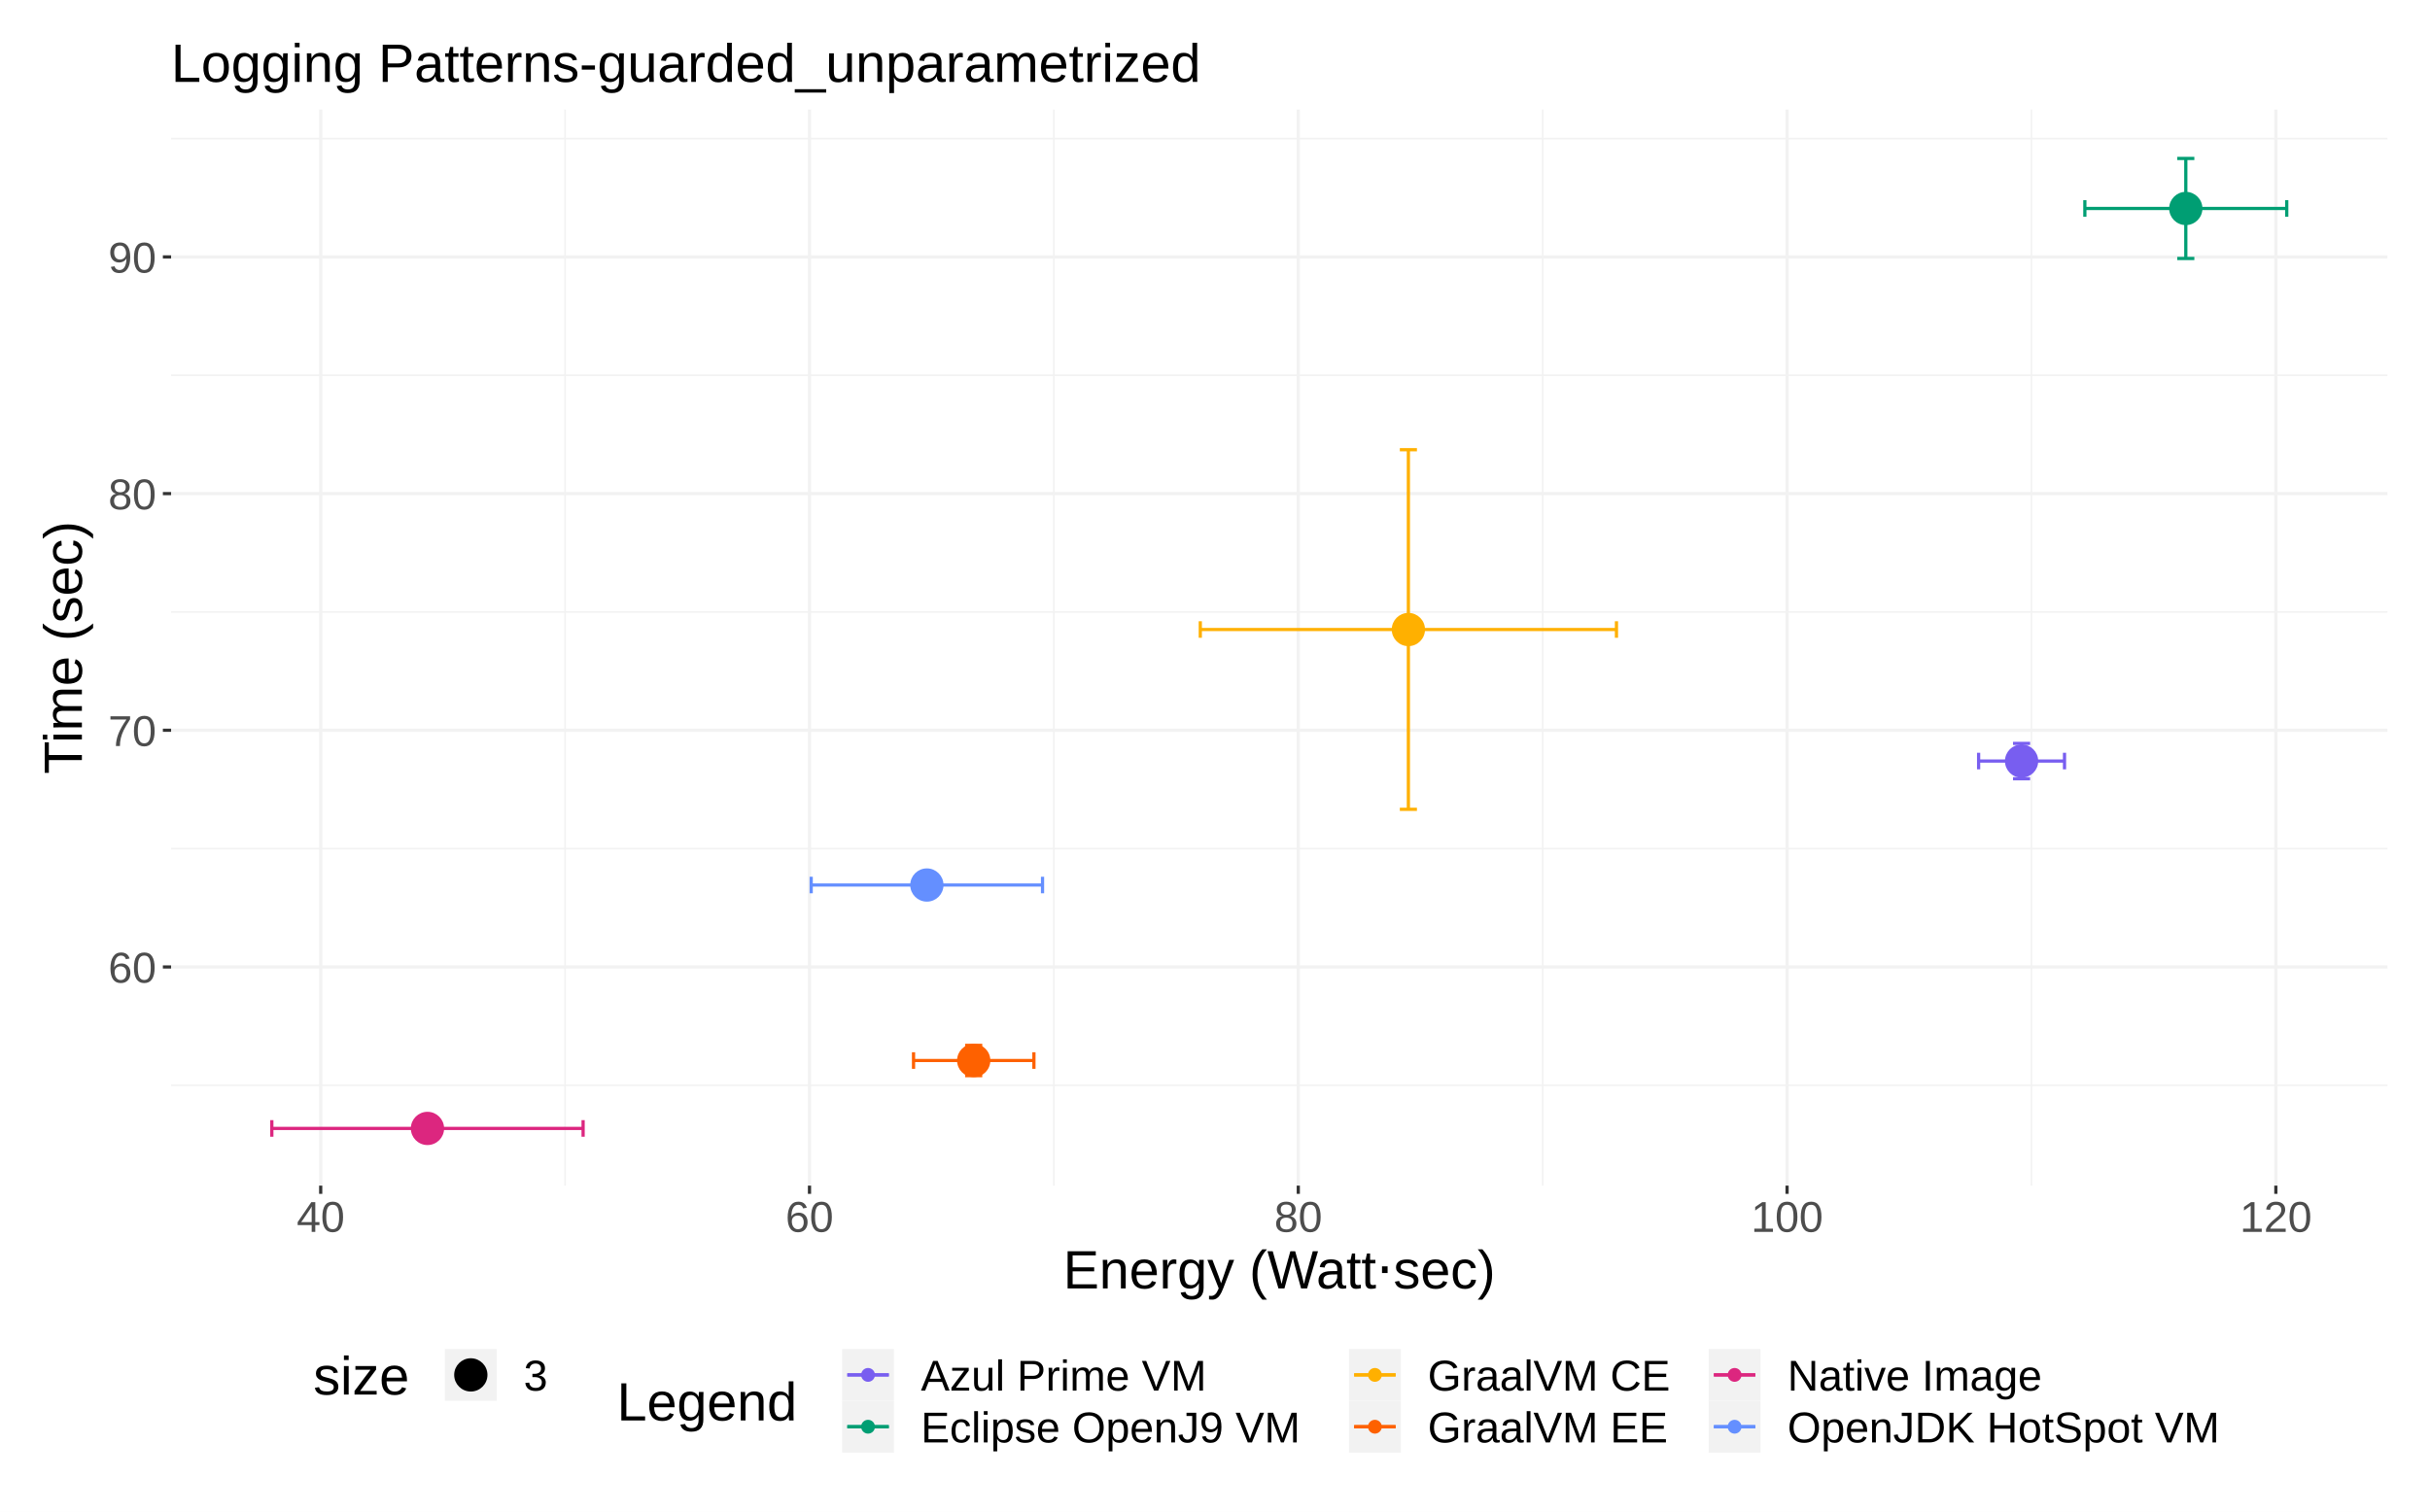
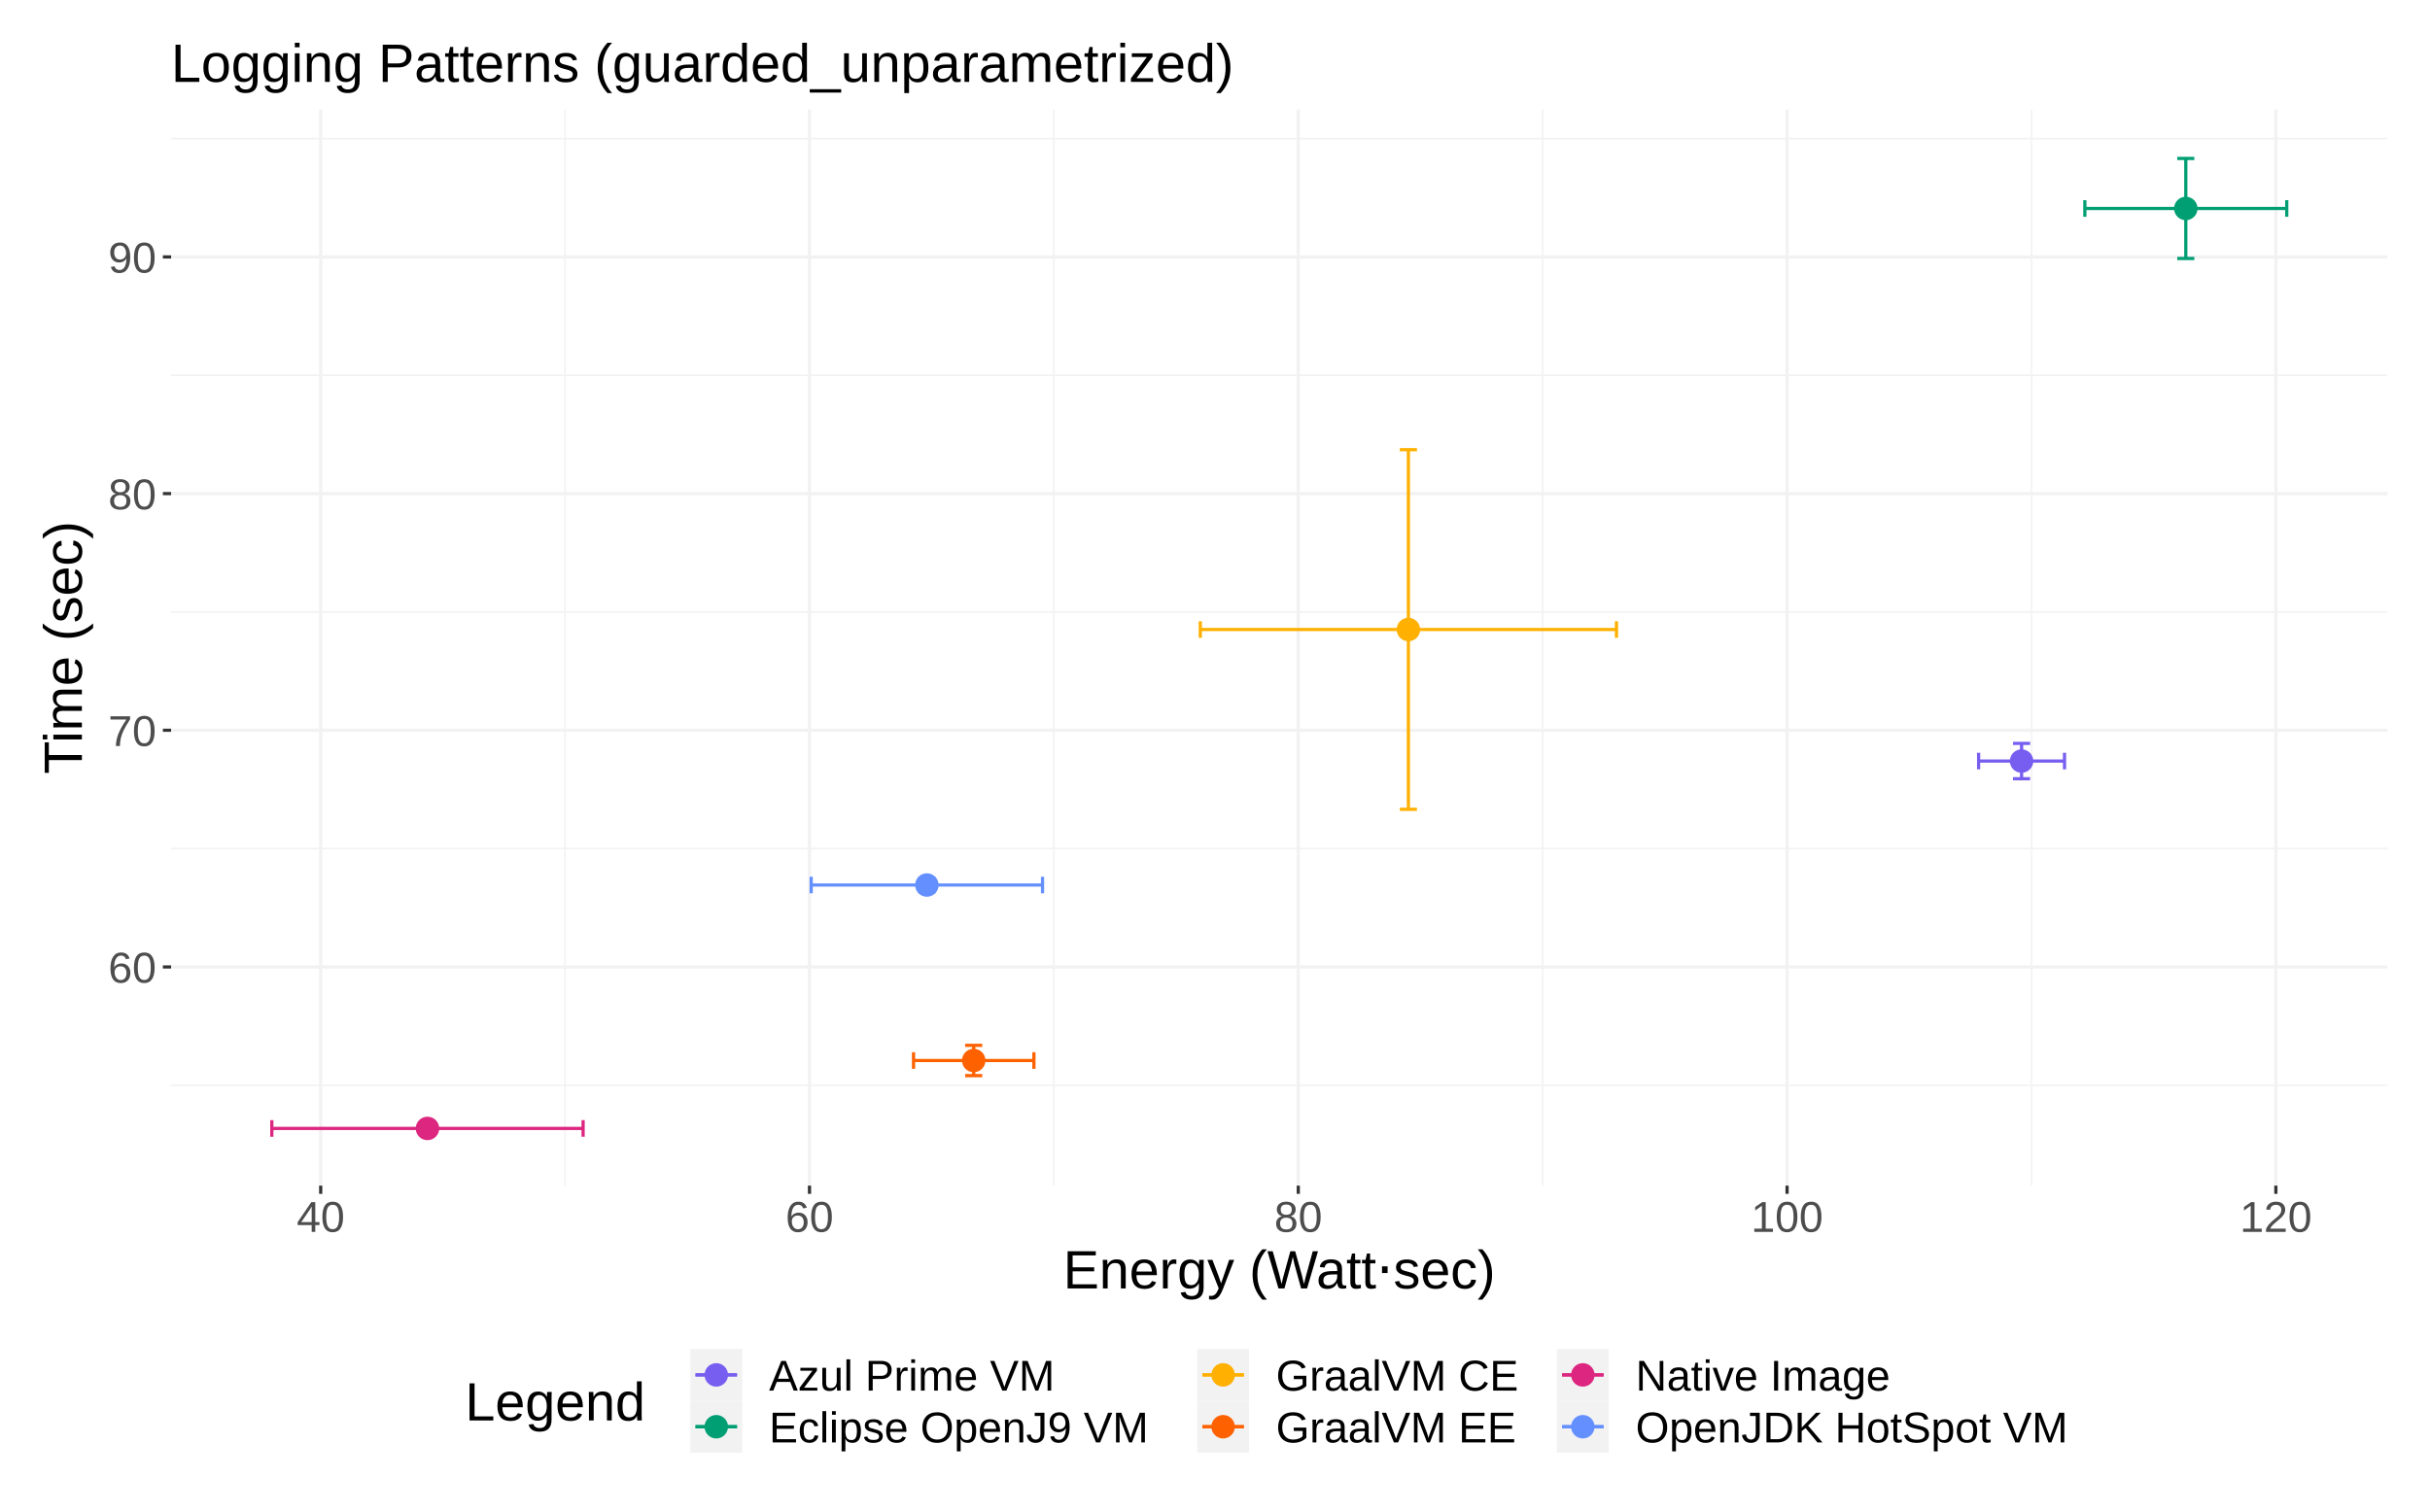
<svg xmlns="http://www.w3.org/2000/svg" class="svglite" width="810.00pt" height="504.00pt" viewBox="0 0 810.00 504.00">
  <defs>
    <style type="text/css">
    .svglite line, .svglite polyline, .svglite polygon, .svglite path, .svglite rect, .svglite circle {
      fill: none;
      stroke: #000000;
      stroke-linecap: round;
      stroke-linejoin: round;
      stroke-miterlimit: 10.00;
    }
    .svglite text {
      white-space: pre;
    }
  </style>
  </defs>
  <rect width="100%" height="100%" style="stroke: none; fill: #FFFFFF;" />
  <defs>
    <clipPath id="cpMC4wMHw4MTAuMDB8MC4wMHw1MDQuMDA=">
      <rect x="0.00" y="0.00" width="810.00" height="504.00" />
    </clipPath>
  </defs>
  <g clip-path="url(#cpMC4wMHw4MTAuMDB8MC4wMHw1MDQuMDA=)">
    <rect x="0.00" y="-0" width="810.00" height="504.00" style="stroke-width: 1.07; stroke: #FFFFFF; fill: #FFFFFF;" />
  </g>
  <defs>
    <clipPath id="cpNTcuMDN8Nzk1LjgzfDM2LjUyfDM5NS4zMg==">
      <rect x="57.03" y="36.52" width="738.80" height="358.80" />
    </clipPath>
  </defs>
  <g clip-path="url(#cpNTcuMDN8Nzk1LjgzfDM2LjUyfDM5NS4zMg==)">
    <rect x="57.03" y="36.52" width="738.80" height="358.80" style="stroke-width: 1.07; stroke: none;" />
    <polyline points="57.03,361.87 795.83,361.87 " style="stroke-width: 0.53; stroke: #F2F2F2; stroke-linecap: butt;" />
    <polyline points="57.03,282.95 795.83,282.95 " style="stroke-width: 0.53; stroke: #F2F2F2; stroke-linecap: butt;" />
    <polyline points="57.03,204.04 795.83,204.04 " style="stroke-width: 0.53; stroke: #F2F2F2; stroke-linecap: butt;" />
    <polyline points="57.03,125.12 795.83,125.12 " style="stroke-width: 0.53; stroke: #F2F2F2; stroke-linecap: butt;" />
    <polyline points="57.03,46.21 795.83,46.21 " style="stroke-width: 0.53; stroke: #F2F2F2; stroke-linecap: butt;" />
    <polyline points="188.36,395.32 188.36,36.52 " style="stroke-width: 0.53; stroke: #F2F2F2; stroke-linecap: butt;" />
    <polyline points="351.29,395.32 351.29,36.52 " style="stroke-width: 0.53; stroke: #F2F2F2; stroke-linecap: butt;" />
    <polyline points="514.22,395.32 514.22,36.52 " style="stroke-width: 0.53; stroke: #F2F2F2; stroke-linecap: butt;" />
    <polyline points="677.15,395.32 677.15,36.52 " style="stroke-width: 0.53; stroke: #F2F2F2; stroke-linecap: butt;" />
    <polyline points="57.03,322.41 795.83,322.41 " style="stroke-width: 1.07; stroke: #F2F2F2; stroke-linecap: butt;" />
    <polyline points="57.03,243.49 795.83,243.49 " style="stroke-width: 1.07; stroke: #F2F2F2; stroke-linecap: butt;" />
    <polyline points="57.03,164.58 795.83,164.58 " style="stroke-width: 1.07; stroke: #F2F2F2; stroke-linecap: butt;" />
    <polyline points="57.03,85.67 795.83,85.67 " style="stroke-width: 1.07; stroke: #F2F2F2; stroke-linecap: butt;" />
    <polyline points="106.90,395.32 106.90,36.52 " style="stroke-width: 1.07; stroke: #F2F2F2; stroke-linecap: butt;" />
    <polyline points="269.83,395.32 269.83,36.52 " style="stroke-width: 1.07; stroke: #F2F2F2; stroke-linecap: butt;" />
    <polyline points="432.76,395.32 432.76,36.52 " style="stroke-width: 1.07; stroke: #F2F2F2; stroke-linecap: butt;" />
    <polyline points="595.69,395.32 595.69,36.52 " style="stroke-width: 1.07; stroke: #F2F2F2; stroke-linecap: butt;" />
    <polyline points="758.62,395.32 758.62,36.52 " style="stroke-width: 1.07; stroke: #F2F2F2; stroke-linecap: butt;" />
-     <circle cx="673.86" cy="253.76" r="5.19" style="stroke-width: 0.71; stroke: #785EF0; fill: #785EF0;" />
-     <circle cx="728.60" cy="69.51" r="5.19" style="stroke-width: 0.71; stroke: #009E73; fill: #009E73;" />
-     <circle cx="469.46" cy="209.90" r="5.19" style="stroke-width: 0.71; stroke: #FFB000; fill: #FFB000;" />
-     <circle cx="324.57" cy="353.60" r="5.19" style="stroke-width: 0.71; stroke: #FE6100; fill: #FE6100;" />
-     <circle cx="142.49" cy="376.25" r="5.19" style="stroke-width: 0.71; stroke: #DC267F; fill: #DC267F;" />
-     <circle cx="308.96" cy="295.09" r="5.19" style="stroke-width: 0.71; stroke: #648FFF; fill: #648FFF;" />
+     <circle cx="673.86" cy="253.76" r="3.56" style="stroke-width: 0.71; stroke: #785EF0; fill: #785EF0;" />
+     <circle cx="728.60" cy="69.51" r="3.56" style="stroke-width: 0.71; stroke: #009E73; fill: #009E73;" />
+     <circle cx="469.46" cy="209.90" r="3.56" style="stroke-width: 0.71; stroke: #FFB000; fill: #FFB000;" />
+     <circle cx="324.57" cy="353.60" r="3.56" style="stroke-width: 0.71; stroke: #FE6100; fill: #FE6100;" />
+     <circle cx="142.49" cy="376.25" r="3.56" style="stroke-width: 0.71; stroke: #DC267F; fill: #DC267F;" />
+     <circle cx="308.96" cy="295.09" r="3.56" style="stroke-width: 0.71; stroke: #648FFF; fill: #648FFF;" />
    <polyline points="688.17,256.52 688.17,251.00 " style="stroke-width: 1.07; stroke: #785EF0; stroke-linecap: butt;" />
    <polyline points="688.17,253.76 659.54,253.76 " style="stroke-width: 1.07; stroke: #785EF0; stroke-linecap: butt;" />
    <polyline points="659.54,256.52 659.54,251.00 " style="stroke-width: 1.07; stroke: #785EF0; stroke-linecap: butt;" />
    <polyline points="762.25,72.27 762.25,66.74 " style="stroke-width: 1.07; stroke: #009E73; stroke-linecap: butt;" />
    <polyline points="762.25,69.51 694.95,69.51 " style="stroke-width: 1.07; stroke: #009E73; stroke-linecap: butt;" />
    <polyline points="694.95,72.27 694.95,66.74 " style="stroke-width: 1.07; stroke: #009E73; stroke-linecap: butt;" />
    <polyline points="538.82,212.66 538.82,207.14 " style="stroke-width: 1.07; stroke: #FFB000; stroke-linecap: butt;" />
    <polyline points="538.82,209.90 400.10,209.90 " style="stroke-width: 1.07; stroke: #FFB000; stroke-linecap: butt;" />
    <polyline points="400.10,212.66 400.10,207.14 " style="stroke-width: 1.07; stroke: #FFB000; stroke-linecap: butt;" />
    <polyline points="344.64,356.37 344.64,350.84 " style="stroke-width: 1.07; stroke: #FE6100; stroke-linecap: butt;" />
    <polyline points="344.64,353.60 304.51,353.60 " style="stroke-width: 1.07; stroke: #FE6100; stroke-linecap: butt;" />
    <polyline points="304.51,356.37 304.51,350.84 " style="stroke-width: 1.07; stroke: #FE6100; stroke-linecap: butt;" />
    <polyline points="194.37,379.01 194.37,373.49 " style="stroke-width: 1.07; stroke: #DC267F; stroke-linecap: butt;" />
    <polyline points="194.37,376.25 90.61,376.25 " style="stroke-width: 1.07; stroke: #DC267F; stroke-linecap: butt;" />
    <polyline points="90.61,379.01 90.61,373.49 " style="stroke-width: 1.07; stroke: #DC267F; stroke-linecap: butt;" />
    <polyline points="347.51,297.85 347.51,292.33 " style="stroke-width: 1.07; stroke: #648FFF; stroke-linecap: butt;" />
    <polyline points="347.51,295.09 270.40,295.09 " style="stroke-width: 1.07; stroke: #648FFF; stroke-linecap: butt;" />
    <polyline points="270.40,297.85 270.40,292.33 " style="stroke-width: 1.07; stroke: #648FFF; stroke-linecap: butt;" />
    <polyline points="671.00,247.87 676.71,247.87 " style="stroke-width: 1.07; stroke: #785EF0; stroke-linecap: butt;" />
    <polyline points="673.86,247.87 673.86,259.65 " style="stroke-width: 1.07; stroke: #785EF0; stroke-linecap: butt;" />
    <polyline points="671.00,259.65 676.71,259.65 " style="stroke-width: 1.07; stroke: #785EF0; stroke-linecap: butt;" />
    <polyline points="725.75,52.83 731.45,52.83 " style="stroke-width: 1.07; stroke: #009E73; stroke-linecap: butt;" />
    <polyline points="728.60,52.83 728.60,86.18 " style="stroke-width: 1.07; stroke: #009E73; stroke-linecap: butt;" />
    <polyline points="725.75,86.18 731.45,86.18 " style="stroke-width: 1.07; stroke: #009E73; stroke-linecap: butt;" />
    <polyline points="466.61,149.95 472.31,149.95 " style="stroke-width: 1.07; stroke: #FFB000; stroke-linecap: butt;" />
    <polyline points="469.46,149.95 469.46,269.85 " style="stroke-width: 1.07; stroke: #FFB000; stroke-linecap: butt;" />
    <polyline points="466.61,269.85 472.31,269.85 " style="stroke-width: 1.07; stroke: #FFB000; stroke-linecap: butt;" />
    <polyline points="321.72,348.55 327.42,348.55 " style="stroke-width: 1.07; stroke: #FE6100; stroke-linecap: butt;" />
    <polyline points="324.57,348.55 324.57,358.65 " style="stroke-width: 1.07; stroke: #FE6100; stroke-linecap: butt;" />
    <polyline points="321.72,358.65 327.42,358.65 " style="stroke-width: 1.07; stroke: #FE6100; stroke-linecap: butt;" />
    <polyline points="139.64,374.99 145.34,374.99 " style="stroke-width: 1.07; stroke: #DC267F; stroke-linecap: butt;" />
    <polyline points="142.49,374.99 142.49,377.51 " style="stroke-width: 1.07; stroke: #DC267F; stroke-linecap: butt;" />
    <polyline points="139.64,377.51 145.34,377.51 " style="stroke-width: 1.07; stroke: #DC267F; stroke-linecap: butt;" />
    <polyline points="306.10,292.82 311.81,292.82 " style="stroke-width: 1.07; stroke: #648FFF; stroke-linecap: butt;" />
    <polyline points="308.96,292.82 308.96,297.35 " style="stroke-width: 1.07; stroke: #648FFF; stroke-linecap: butt;" />
    <polyline points="306.10,297.35 311.81,297.35 " style="stroke-width: 1.07; stroke: #648FFF; stroke-linecap: butt;" />
  </g>
  <g clip-path="url(#cpMC4wMHw4MTAuMDB8MC4wMHw1MDQuMDA=)">
    <text x="52.10" y="327.65" text-anchor="end" style="font-size: 14.40px;fill: #4D4D4D; font-family: &quot;Liberation Sans&quot;;" textLength="18.32px" lengthAdjust="spacingAndGlyphs">60</text>
    <text x="52.10" y="248.74" text-anchor="end" style="font-size: 14.40px;fill: #4D4D4D; font-family: &quot;Liberation Sans&quot;;" textLength="18.32px" lengthAdjust="spacingAndGlyphs">70</text>
    <text x="52.10" y="169.83" text-anchor="end" style="font-size: 14.40px;fill: #4D4D4D; font-family: &quot;Liberation Sans&quot;;" textLength="18.32px" lengthAdjust="spacingAndGlyphs">80</text>
    <text x="52.10" y="90.91" text-anchor="end" style="font-size: 14.40px;fill: #4D4D4D; font-family: &quot;Liberation Sans&quot;;" textLength="18.32px" lengthAdjust="spacingAndGlyphs">90</text>
    <polyline points="54.29,322.41 57.03,322.41 " style="stroke-width: 1.07; stroke: #333333; stroke-linecap: butt;" />
    <polyline points="54.29,243.49 57.03,243.49 " style="stroke-width: 1.07; stroke: #333333; stroke-linecap: butt;" />
    <polyline points="54.29,164.58 57.03,164.58 " style="stroke-width: 1.07; stroke: #333333; stroke-linecap: butt;" />
    <polyline points="54.29,85.67 57.03,85.67 " style="stroke-width: 1.07; stroke: #333333; stroke-linecap: butt;" />
    <polyline points="106.90,398.06 106.90,395.32 " style="stroke-width: 1.07; stroke: #333333; stroke-linecap: butt;" />
    <polyline points="269.83,398.06 269.83,395.32 " style="stroke-width: 1.07; stroke: #333333; stroke-linecap: butt;" />
    <polyline points="432.76,398.06 432.76,395.32 " style="stroke-width: 1.07; stroke: #333333; stroke-linecap: butt;" />
    <polyline points="595.69,398.06 595.69,395.32 " style="stroke-width: 1.07; stroke: #333333; stroke-linecap: butt;" />
    <polyline points="758.62,398.06 758.62,395.32 " style="stroke-width: 1.07; stroke: #333333; stroke-linecap: butt;" />
    <text x="106.90" y="410.74" text-anchor="middle" style="font-size: 14.40px;fill: #4D4D4D; font-family: &quot;Liberation Sans&quot;;" textLength="18.32px" lengthAdjust="spacingAndGlyphs">40</text>
    <text x="269.83" y="410.74" text-anchor="middle" style="font-size: 14.40px;fill: #4D4D4D; font-family: &quot;Liberation Sans&quot;;" textLength="18.32px" lengthAdjust="spacingAndGlyphs">60</text>
    <text x="432.76" y="410.74" text-anchor="middle" style="font-size: 14.40px;fill: #4D4D4D; font-family: &quot;Liberation Sans&quot;;" textLength="18.32px" lengthAdjust="spacingAndGlyphs">80</text>
    <text x="595.69" y="410.74" text-anchor="middle" style="font-size: 14.40px;fill: #4D4D4D; font-family: &quot;Liberation Sans&quot;;" textLength="27.48px" lengthAdjust="spacingAndGlyphs">100</text>
    <text x="758.62" y="410.74" text-anchor="middle" style="font-size: 14.40px;fill: #4D4D4D; font-family: &quot;Liberation Sans&quot;;" textLength="27.48px" lengthAdjust="spacingAndGlyphs">120</text>
    <text x="426.43" y="429.60" text-anchor="middle" style="font-size: 18.00px; font-family: &quot;Liberation Sans&quot;;" textLength="160.65px" lengthAdjust="spacingAndGlyphs">Energy (Watt⋅sec)</text>
    <text transform="translate(27.30,215.92) rotate(-90)" text-anchor="middle" style="font-size: 18.00px; font-family: &quot;Liberation Sans&quot;;" textLength="94.16px" lengthAdjust="spacingAndGlyphs">Time (sec)</text>
-     <rect x="98.96" y="444.31" width="90.23" height="28.24" style="stroke-width: 1.07; stroke: none; fill: #FFFFFF;" />
-     <text x="104.44" y="464.99" style="font-size: 18.00px; font-family: &quot;Liberation Sans&quot;;" textLength="34.90px" lengthAdjust="spacingAndGlyphs">size</text>
-     <rect x="148.30" y="449.79" width="17.28" height="17.28" style="stroke-width: 1.07; stroke: none; fill: #F2F2F2;" />
-     <circle cx="156.94" cy="458.43" r="5.19" style="stroke-width: 0.71; fill: #000000;" />
-     <text x="174.55" y="463.67" style="font-size: 14.40px; font-family: &quot;Liberation Sans&quot;;" textLength="9.16px" lengthAdjust="spacingAndGlyphs">3</text>
-     <rect x="200.15" y="444.31" width="553.75" height="45.52" style="stroke-width: 1.07; stroke: none; fill: #FFFFFF;" />
-     <text x="205.63" y="473.63" style="font-size: 18.00px; font-family: &quot;Liberation Sans&quot;;" textLength="66.12px" lengthAdjust="spacingAndGlyphs">Legend</text>
-     <rect x="280.71" y="449.79" width="17.28" height="17.28" style="stroke-width: 1.07; stroke: none; fill: #F2F2F2;" />
-     <circle cx="289.35" cy="458.43" r="1.95" style="stroke-width: 0.71; stroke: #785EF0; fill: #785EF0;" />
-     <line x1="282.44" y1="458.43" x2="296.26" y2="458.43" style="stroke-width: 1.07; stroke: #785EF0; stroke-linecap: butt;" />
-     <line x1="282.44" y1="458.43" x2="296.26" y2="458.43" style="stroke-width: 1.07; stroke: #785EF0; stroke-linecap: butt;" />
-     <rect x="280.71" y="467.07" width="17.28" height="17.28" style="stroke-width: 1.07; stroke: none; fill: #F2F2F2;" />
-     <circle cx="289.35" cy="475.71" r="1.95" style="stroke-width: 0.71; stroke: #009E73; fill: #009E73;" />
-     <line x1="282.44" y1="475.71" x2="296.26" y2="475.71" style="stroke-width: 1.07; stroke: #009E73; stroke-linecap: butt;" />
-     <line x1="282.44" y1="475.71" x2="296.26" y2="475.71" style="stroke-width: 1.07; stroke: #009E73; stroke-linecap: butt;" />
-     <rect x="449.66" y="449.79" width="17.28" height="17.28" style="stroke-width: 1.07; stroke: none; fill: #F2F2F2;" />
-     <circle cx="458.30" cy="458.43" r="1.95" style="stroke-width: 0.71; stroke: #FFB000; fill: #FFB000;" />
-     <line x1="451.39" y1="458.43" x2="465.21" y2="458.43" style="stroke-width: 1.07; stroke: #FFB000; stroke-linecap: butt;" />
-     <line x1="451.39" y1="458.43" x2="465.21" y2="458.43" style="stroke-width: 1.07; stroke: #FFB000; stroke-linecap: butt;" />
-     <rect x="449.66" y="467.07" width="17.28" height="17.28" style="stroke-width: 1.07; stroke: none; fill: #F2F2F2;" />
-     <circle cx="458.30" cy="475.71" r="1.95" style="stroke-width: 0.71; stroke: #FE6100; fill: #FE6100;" />
-     <line x1="451.39" y1="475.71" x2="465.21" y2="475.71" style="stroke-width: 1.07; stroke: #FE6100; stroke-linecap: butt;" />
-     <line x1="451.39" y1="475.71" x2="465.21" y2="475.71" style="stroke-width: 1.07; stroke: #FE6100; stroke-linecap: butt;" />
-     <rect x="569.56" y="449.79" width="17.28" height="17.28" style="stroke-width: 1.07; stroke: none; fill: #F2F2F2;" />
-     <circle cx="578.20" cy="458.43" r="1.95" style="stroke-width: 0.71; stroke: #DC267F; fill: #DC267F;" />
-     <line x1="571.29" y1="458.43" x2="585.11" y2="458.43" style="stroke-width: 1.07; stroke: #DC267F; stroke-linecap: butt;" />
-     <line x1="571.29" y1="458.43" x2="585.11" y2="458.43" style="stroke-width: 1.07; stroke: #DC267F; stroke-linecap: butt;" />
-     <rect x="569.56" y="467.07" width="17.28" height="17.28" style="stroke-width: 1.07; stroke: none; fill: #F2F2F2;" />
-     <circle cx="578.20" cy="475.71" r="1.95" style="stroke-width: 0.71; stroke: #648FFF; fill: #648FFF;" />
-     <line x1="571.29" y1="475.71" x2="585.11" y2="475.71" style="stroke-width: 1.07; stroke: #648FFF; stroke-linecap: butt;" />
-     <line x1="571.29" y1="475.71" x2="585.11" y2="475.71" style="stroke-width: 1.07; stroke: #648FFF; stroke-linecap: butt;" />
-     <text x="306.96" y="463.67" style="font-size: 14.40px; font-family: &quot;Liberation Sans&quot;;" textLength="103.13px" lengthAdjust="spacingAndGlyphs">Azul Prime VM</text>
-     <text x="306.96" y="480.95" style="font-size: 14.40px; font-family: &quot;Liberation Sans&quot;;" textLength="133.74px" lengthAdjust="spacingAndGlyphs">Eclipse OpenJ9 VM</text>
-     <text x="475.91" y="463.67" style="font-size: 14.40px; font-family: &quot;Liberation Sans&quot;;" textLength="84.69px" lengthAdjust="spacingAndGlyphs">GraalVM CE</text>
-     <text x="475.91" y="480.95" style="font-size: 14.40px; font-family: &quot;Liberation Sans&quot;;" textLength="83.73px" lengthAdjust="spacingAndGlyphs">GraalVM EE</text>
-     <text x="595.81" y="463.67" style="font-size: 14.40px; font-family: &quot;Liberation Sans&quot;;" textLength="96.25px" lengthAdjust="spacingAndGlyphs">Native Image</text>
-     <text x="595.81" y="480.95" style="font-size: 14.40px; font-family: &quot;Liberation Sans&quot;;" textLength="152.61px" lengthAdjust="spacingAndGlyphs">OpenJDK HotSpot VM</text>
-     <text x="57.03" y="27.30" style="font-size: 18.00px; font-family: &quot;Liberation Sans&quot;;" textLength="385.35px" lengthAdjust="spacingAndGlyphs">Logging Patterns-guarded_unparametrized</text>
+     <rect x="149.55" y="444.31" width="553.75" height="45.52" style="stroke-width: 1.07; stroke: none; fill: #FFFFFF;" />
+     <text x="155.03" y="473.63" style="font-size: 18.00px; font-family: &quot;Liberation Sans&quot;;" textLength="66.12px" lengthAdjust="spacingAndGlyphs">Legend</text>
+     <rect x="230.12" y="449.79" width="17.28" height="17.28" style="stroke-width: 1.07; stroke: none; fill: #F2F2F2;" />
+     <circle cx="238.76" cy="458.43" r="3.56" style="stroke-width: 0.71; stroke: #785EF0; fill: #785EF0;" />
+     <line x1="231.84" y1="458.43" x2="245.67" y2="458.43" style="stroke-width: 1.07; stroke: #785EF0; stroke-linecap: butt;" />
+     <line x1="231.84" y1="458.43" x2="245.67" y2="458.43" style="stroke-width: 1.07; stroke: #785EF0; stroke-linecap: butt;" />
+     <rect x="230.12" y="467.07" width="17.28" height="17.28" style="stroke-width: 1.07; stroke: none; fill: #F2F2F2;" />
+     <circle cx="238.76" cy="475.71" r="3.56" style="stroke-width: 0.71; stroke: #009E73; fill: #009E73;" />
+     <line x1="231.84" y1="475.71" x2="245.67" y2="475.71" style="stroke-width: 1.07; stroke: #009E73; stroke-linecap: butt;" />
+     <line x1="231.84" y1="475.71" x2="245.67" y2="475.71" style="stroke-width: 1.07; stroke: #009E73; stroke-linecap: butt;" />
+     <rect x="399.07" y="449.79" width="17.28" height="17.28" style="stroke-width: 1.07; stroke: none; fill: #F2F2F2;" />
+     <circle cx="407.71" cy="458.43" r="3.56" style="stroke-width: 0.71; stroke: #FFB000; fill: #FFB000;" />
+     <line x1="400.80" y1="458.43" x2="414.62" y2="458.43" style="stroke-width: 1.07; stroke: #FFB000; stroke-linecap: butt;" />
+     <line x1="400.80" y1="458.43" x2="414.62" y2="458.43" style="stroke-width: 1.07; stroke: #FFB000; stroke-linecap: butt;" />
+     <rect x="399.07" y="467.07" width="17.28" height="17.28" style="stroke-width: 1.07; stroke: none; fill: #F2F2F2;" />
+     <circle cx="407.71" cy="475.71" r="3.56" style="stroke-width: 0.71; stroke: #FE6100; fill: #FE6100;" />
+     <line x1="400.80" y1="475.71" x2="414.62" y2="475.71" style="stroke-width: 1.07; stroke: #FE6100; stroke-linecap: butt;" />
+     <line x1="400.80" y1="475.71" x2="414.62" y2="475.71" style="stroke-width: 1.07; stroke: #FE6100; stroke-linecap: butt;" />
+     <rect x="518.97" y="449.79" width="17.28" height="17.28" style="stroke-width: 1.07; stroke: none; fill: #F2F2F2;" />
+     <circle cx="527.61" cy="458.43" r="3.56" style="stroke-width: 0.71; stroke: #DC267F; fill: #DC267F;" />
+     <line x1="520.70" y1="458.43" x2="534.52" y2="458.43" style="stroke-width: 1.07; stroke: #DC267F; stroke-linecap: butt;" />
+     <line x1="520.70" y1="458.43" x2="534.52" y2="458.43" style="stroke-width: 1.07; stroke: #DC267F; stroke-linecap: butt;" />
+     <rect x="518.97" y="467.07" width="17.28" height="17.28" style="stroke-width: 1.07; stroke: none; fill: #F2F2F2;" />
+     <circle cx="527.61" cy="475.71" r="3.56" style="stroke-width: 0.71; stroke: #648FFF; fill: #648FFF;" />
+     <line x1="520.70" y1="475.71" x2="534.52" y2="475.71" style="stroke-width: 1.07; stroke: #648FFF; stroke-linecap: butt;" />
+     <line x1="520.70" y1="475.71" x2="534.52" y2="475.71" style="stroke-width: 1.07; stroke: #648FFF; stroke-linecap: butt;" />
+     <text x="256.36" y="463.67" style="font-size: 14.40px; font-family: &quot;Liberation Sans&quot;;" textLength="103.13px" lengthAdjust="spacingAndGlyphs">Azul Prime VM</text>
+     <text x="256.36" y="480.95" style="font-size: 14.40px; font-family: &quot;Liberation Sans&quot;;" textLength="133.74px" lengthAdjust="spacingAndGlyphs">Eclipse OpenJ9 VM</text>
+     <text x="425.32" y="463.67" style="font-size: 14.40px; font-family: &quot;Liberation Sans&quot;;" textLength="84.69px" lengthAdjust="spacingAndGlyphs">GraalVM CE</text>
+     <text x="425.32" y="480.95" style="font-size: 14.40px; font-family: &quot;Liberation Sans&quot;;" textLength="83.73px" lengthAdjust="spacingAndGlyphs">GraalVM EE</text>
+     <text x="545.21" y="463.67" style="font-size: 14.40px; font-family: &quot;Liberation Sans&quot;;" textLength="96.25px" lengthAdjust="spacingAndGlyphs">Native Image</text>
+     <text x="545.21" y="480.95" style="font-size: 14.40px; font-family: &quot;Liberation Sans&quot;;" textLength="152.61px" lengthAdjust="spacingAndGlyphs">OpenJDK HotSpot VM</text>
+     <text x="57.03" y="27.30" style="font-size: 18.00px; font-family: &quot;Liberation Sans&quot;;" textLength="398.62px" lengthAdjust="spacingAndGlyphs">Logging Patterns (guarded_unparametrized)</text>
  </g>
</svg>
